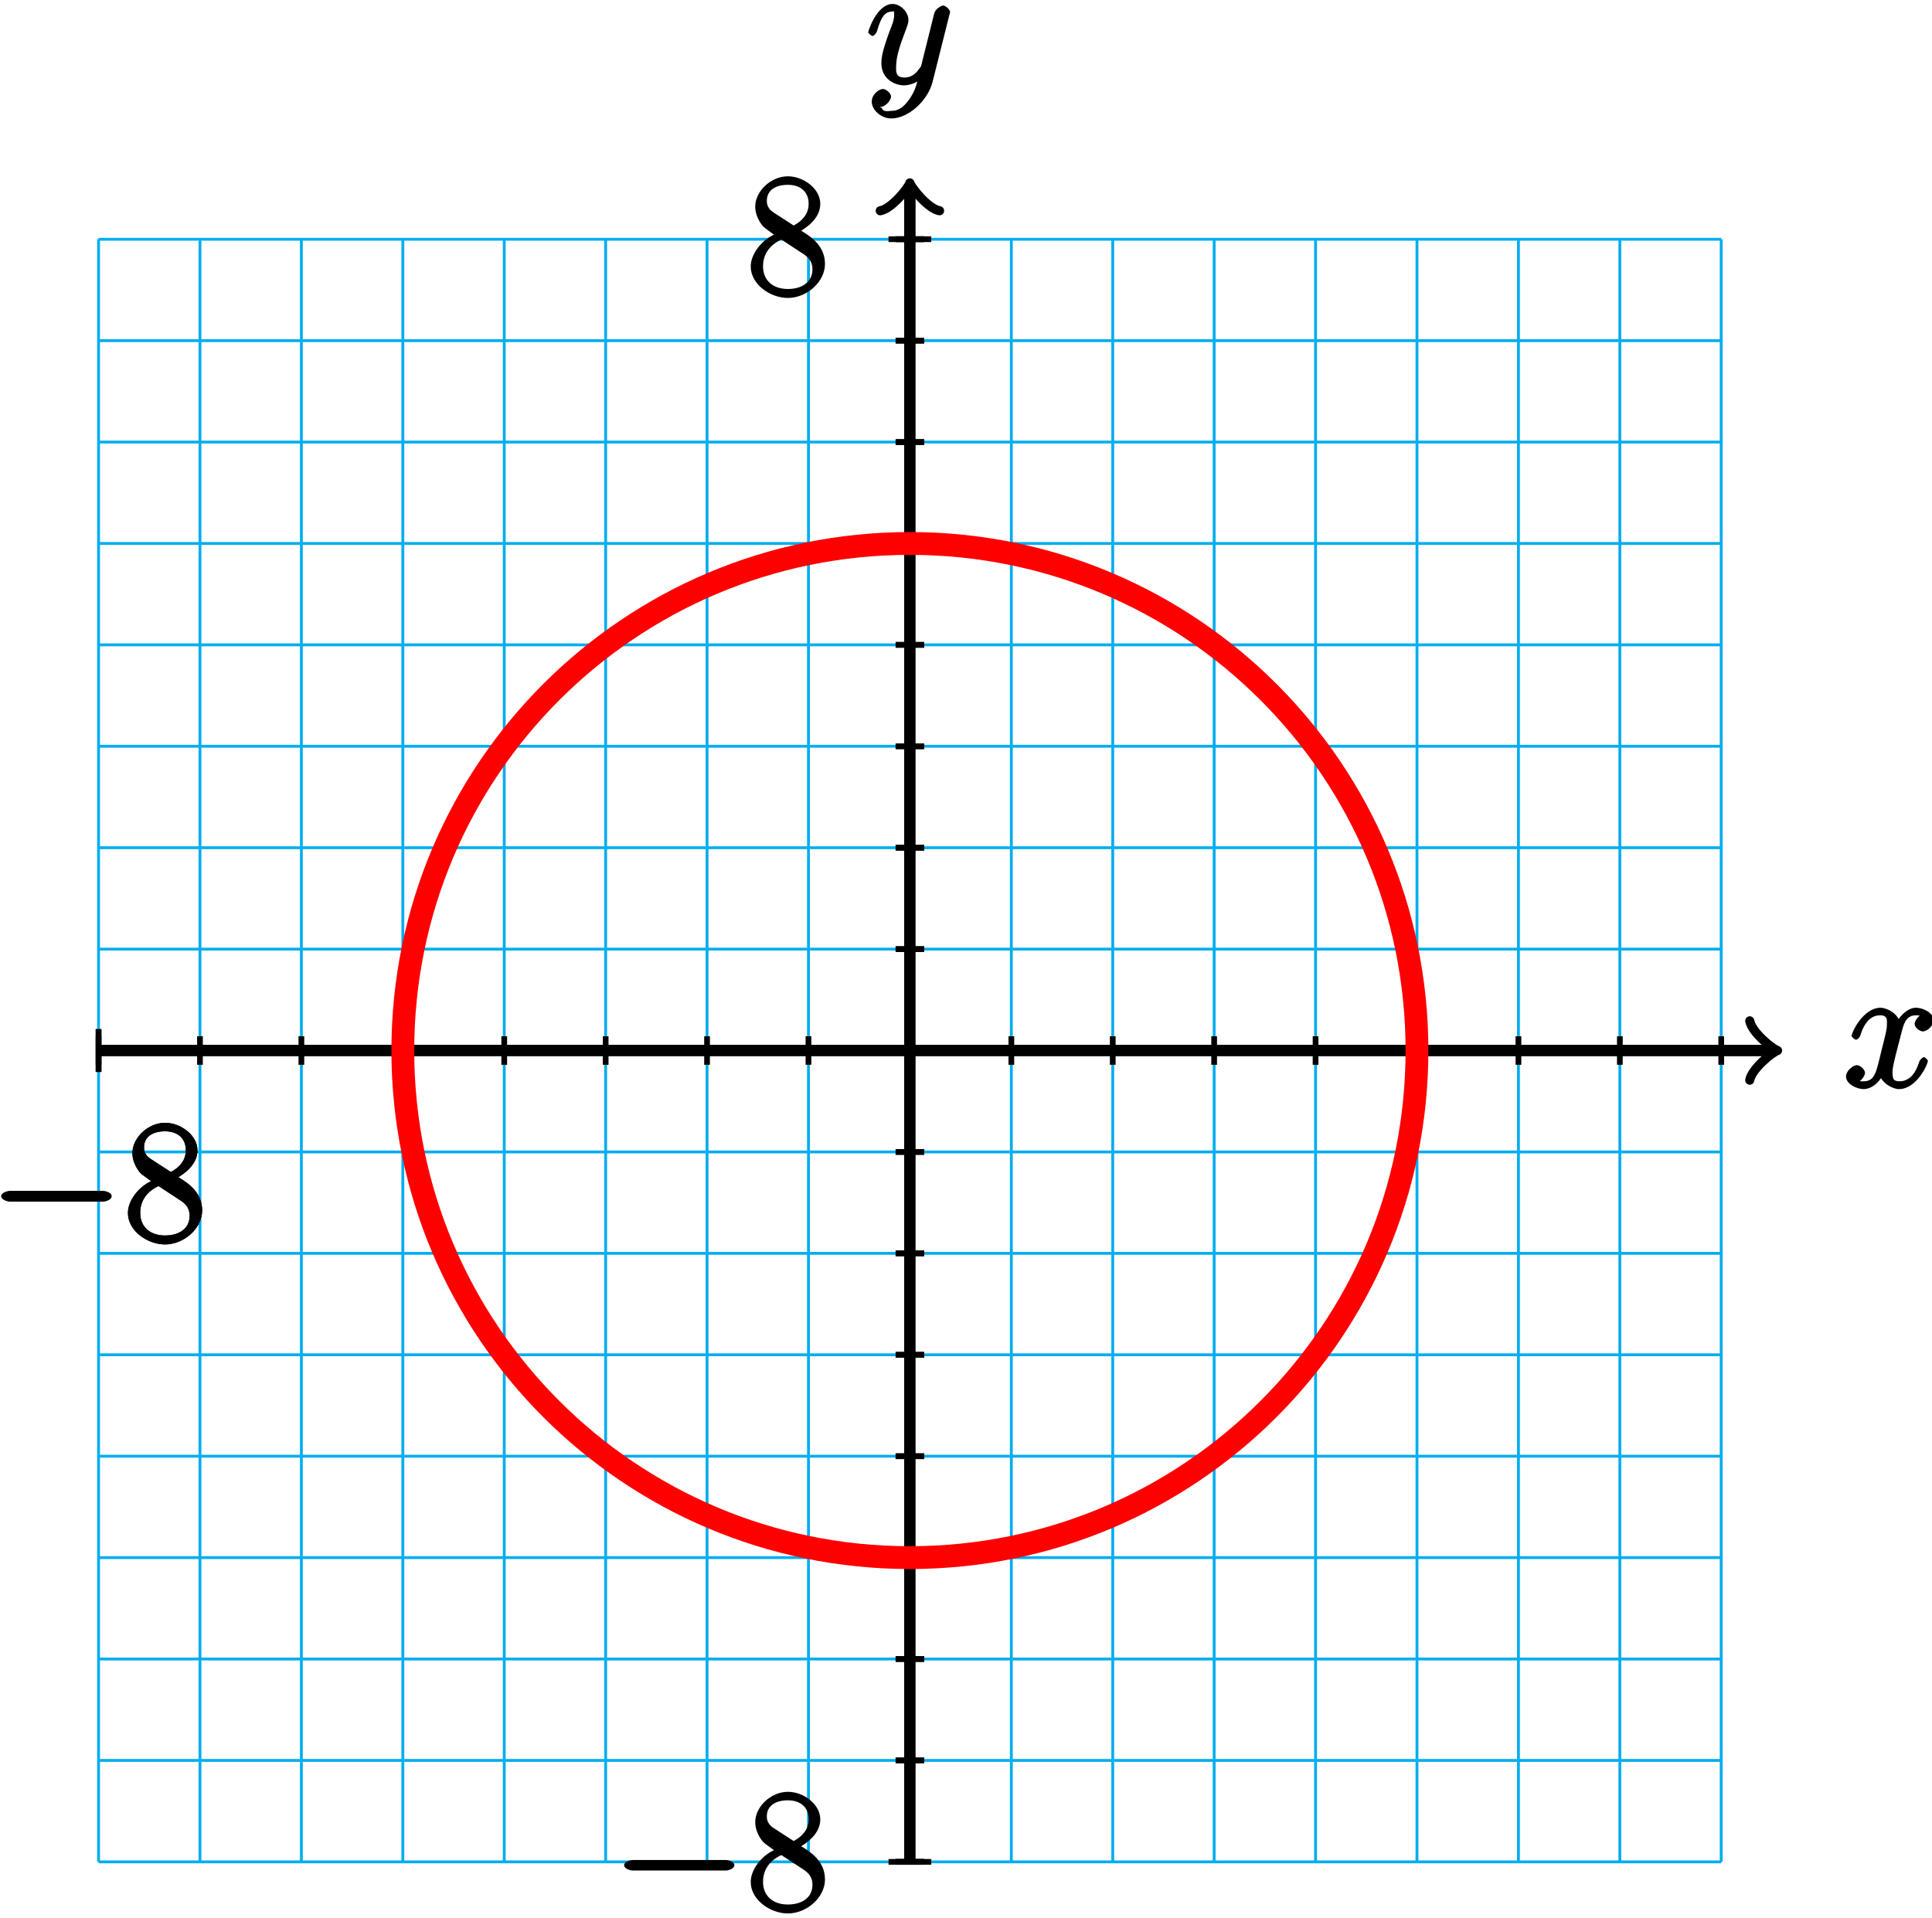
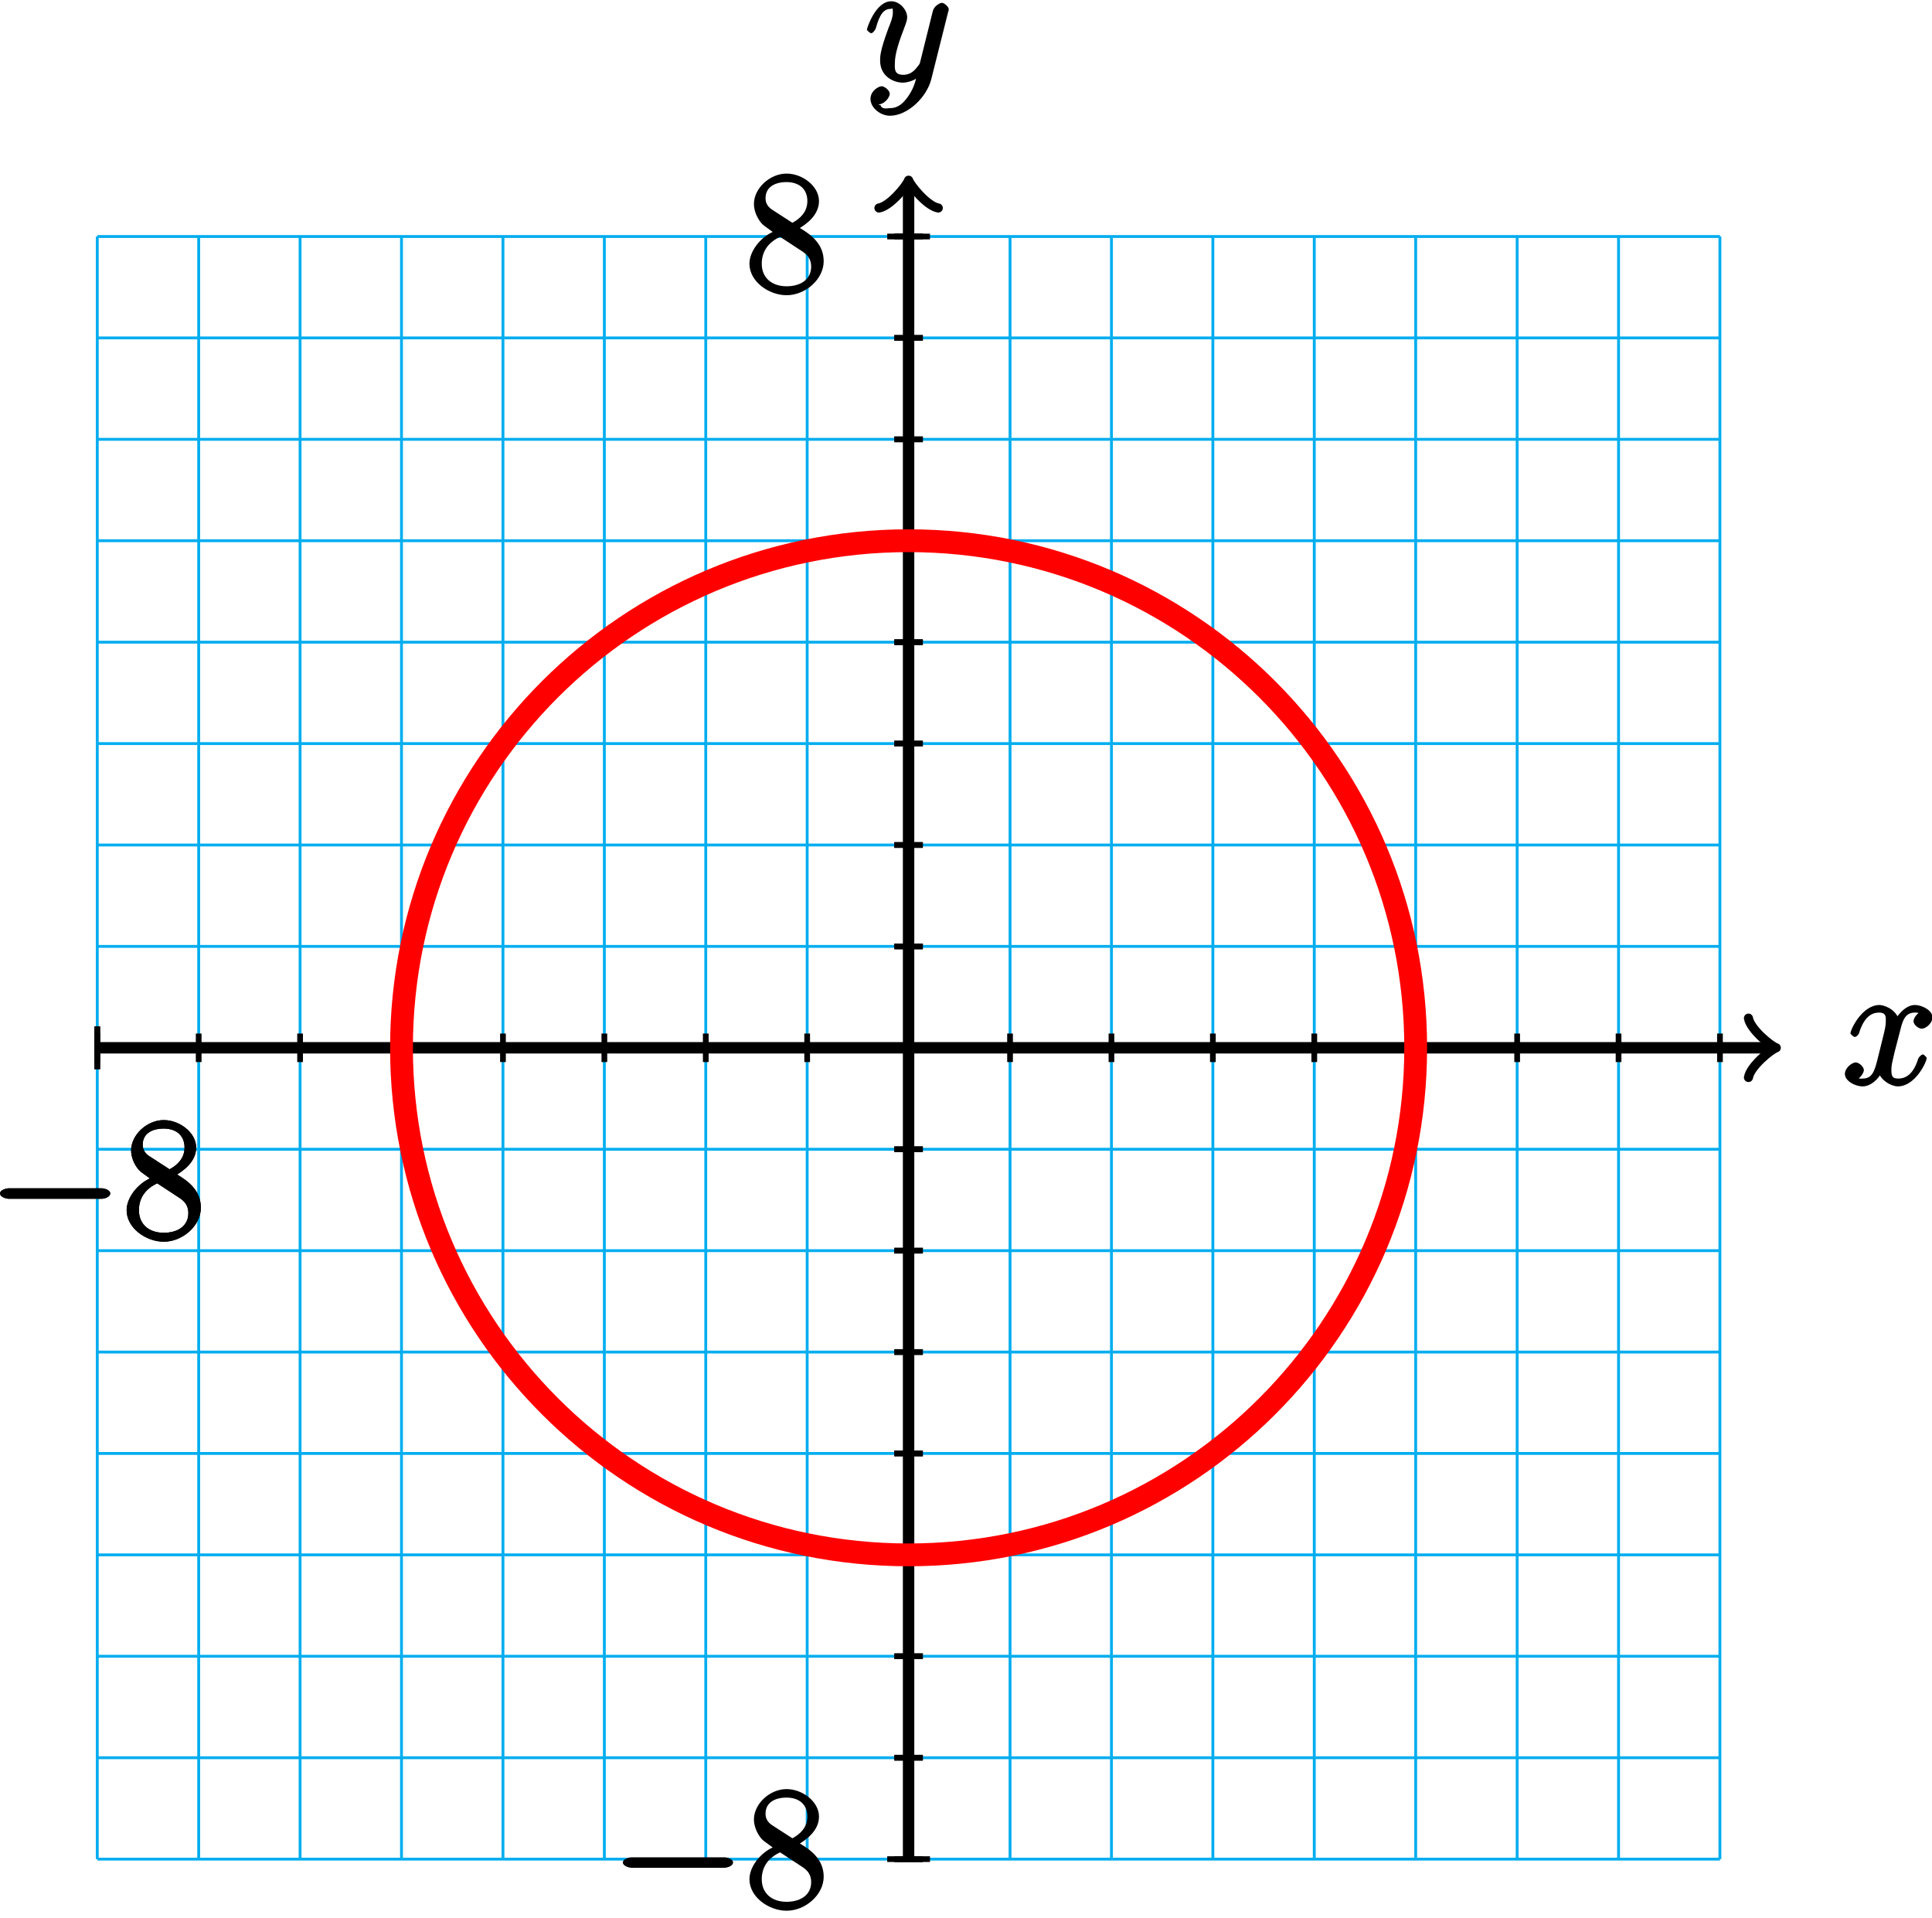
<svg xmlns="http://www.w3.org/2000/svg" xmlns:xlink="http://www.w3.org/1999/xlink" width="135pt" height="134pt" viewBox="0 0 135 134" version="1.1">
  <defs>
    <g>
      <symbol overflow="visible" id="glyph0-0">
        <path style="stroke:none;" d="" />
      </symbol>
      <symbol overflow="visible" id="glyph0-1">
        <path style="stroke:none;" d="M 5.672 -5.172 C 5.281 -5.109 4.969 -4.656 4.969 -4.438 C 4.969 -4.141 5.359 -3.906 5.531 -3.906 C 5.891 -3.906 6.297 -4.359 6.297 -4.688 C 6.297 -5.188 5.562 -5.562 5.062 -5.562 C 4.344 -5.562 3.766 -4.703 3.656 -4.469 L 3.984 -4.469 C 3.703 -5.359 2.812 -5.562 2.594 -5.562 C 1.375 -5.562 0.562 -3.844 0.562 -3.578 C 0.562 -3.531 0.781 -3.328 0.859 -3.328 C 0.953 -3.328 1.094 -3.438 1.156 -3.578 C 1.562 -4.922 2.219 -5.031 2.562 -5.031 C 3.094 -5.031 3.031 -4.672 3.031 -4.391 C 3.031 -4.125 2.969 -3.844 2.828 -3.281 L 2.422 -1.641 C 2.234 -0.922 2.062 -0.422 1.422 -0.422 C 1.359 -0.422 1.172 -0.375 0.922 -0.531 L 0.812 -0.281 C 1.25 -0.359 1.5 -0.859 1.5 -1 C 1.5 -1.25 1.156 -1.547 0.938 -1.547 C 0.641 -1.547 0.172 -1.141 0.172 -0.75 C 0.172 -0.25 0.891 0.125 1.406 0.125 C 1.984 0.125 2.5 -0.375 2.75 -0.859 L 2.469 -0.969 C 2.672 -0.266 3.438 0.125 3.875 0.125 C 5.094 0.125 5.891 -1.594 5.891 -1.859 C 5.891 -1.906 5.688 -2.109 5.625 -2.109 C 5.516 -2.109 5.328 -1.906 5.297 -1.812 C 4.969 -0.75 4.453 -0.422 3.906 -0.422 C 3.484 -0.422 3.422 -0.578 3.422 -1.062 C 3.422 -1.328 3.469 -1.516 3.656 -2.312 L 4.078 -3.938 C 4.25 -4.656 4.5 -5.031 5.062 -5.031 C 5.078 -5.031 5.297 -5.062 5.547 -4.906 Z M 5.672 -5.172 " />
      </symbol>
      <symbol overflow="visible" id="glyph0-2">
        <path style="stroke:none;" d="M 3.031 1.094 C 2.703 1.547 2.359 1.906 1.766 1.906 C 1.625 1.906 1.203 2.031 1.109 1.703 C 0.906 1.641 0.969 1.641 0.984 1.641 C 1.344 1.641 1.75 1.188 1.75 0.906 C 1.75 0.641 1.359 0.375 1.188 0.375 C 0.984 0.375 0.406 0.688 0.406 1.266 C 0.406 1.875 1.094 2.438 1.766 2.438 C 2.969 2.438 4.328 1.188 4.656 -0.125 L 5.828 -4.797 C 5.844 -4.859 5.875 -4.922 5.875 -5 C 5.875 -5.172 5.562 -5.453 5.391 -5.453 C 5.281 -5.453 4.859 -5.25 4.766 -4.891 L 3.891 -1.375 C 3.828 -1.156 3.875 -1.25 3.781 -1.109 C 3.531 -0.781 3.266 -0.422 2.688 -0.422 C 2.016 -0.422 2.109 -0.922 2.109 -1.25 C 2.109 -1.922 2.438 -2.844 2.766 -3.703 C 2.891 -4.047 2.969 -4.219 2.969 -4.453 C 2.969 -4.953 2.453 -5.562 1.859 -5.562 C 0.766 -5.562 0.156 -3.688 0.156 -3.578 C 0.156 -3.531 0.375 -3.328 0.453 -3.328 C 0.562 -3.328 0.734 -3.531 0.781 -3.688 C 1.062 -4.703 1.359 -5.031 1.828 -5.031 C 1.938 -5.031 1.969 -5.172 1.969 -4.781 C 1.969 -4.469 1.844 -4.125 1.656 -3.672 C 1.078 -2.109 1.078 -1.703 1.078 -1.422 C 1.078 -0.281 2.062 0.125 2.656 0.125 C 3 0.125 3.531 -0.031 3.844 -0.344 L 3.688 -0.516 C 3.516 0.141 3.438 0.5 3.031 1.094 Z M 3.031 1.094 " />
      </symbol>
      <symbol overflow="visible" id="glyph1-0">
        <path style="stroke:none;" d="" />
      </symbol>
      <symbol overflow="visible" id="glyph1-1">
        <path style="stroke:none;" d="M 7.875 -2.75 C 8.078 -2.75 8.484 -2.875 8.484 -3.125 C 8.484 -3.359 8.078 -3.484 7.875 -3.484 L 1.406 -3.484 C 1.203 -3.484 0.781 -3.359 0.781 -3.125 C 0.781 -2.875 1.203 -2.75 1.406 -2.75 Z M 7.875 -2.75 " />
      </symbol>
      <symbol overflow="visible" id="glyph2-0">
        <path style="stroke:none;" d="" />
      </symbol>
      <symbol overflow="visible" id="glyph2-1">
        <path style="stroke:none;" d="M 3.672 -4.344 C 4.266 -4.672 5.188 -5.328 5.188 -6.328 C 5.188 -7.375 4.031 -8.25 2.922 -8.25 C 1.75 -8.25 0.641 -7.219 0.641 -6.125 C 0.641 -5.719 0.812 -5.219 1.141 -4.812 C 1.281 -4.656 1.297 -4.641 1.953 -4.172 C 1.094 -3.781 0.328 -2.828 0.328 -1.953 C 0.328 -0.688 1.703 0.25 2.922 0.25 C 4.25 0.25 5.516 -0.875 5.516 -2.125 C 5.516 -3.344 4.609 -4 3.844 -4.453 Z M 2.047 -5.641 C 1.891 -5.75 1.453 -5.953 1.453 -6.531 C 1.453 -7.312 2.109 -7.656 2.922 -7.656 C 3.781 -7.656 4.375 -7.188 4.375 -6.328 C 4.375 -5.594 3.891 -5.109 3.328 -4.812 Z M 2.375 -3.891 L 3.828 -2.938 C 4.141 -2.734 4.641 -2.469 4.641 -1.75 C 4.641 -0.844 3.891 -0.375 2.922 -0.375 C 1.906 -0.375 1.188 -0.953 1.188 -1.953 C 1.188 -2.875 1.719 -3.484 2.469 -3.828 Z M 2.375 -3.891 " />
      </symbol>
    </g>
  </defs>
  <g id="surface1">
-     <path style="fill:none;stroke-width:0.199;stroke-linecap:butt;stroke-linejoin:miter;stroke:rgb(0%,67.839%,93.729%);stroke-opacity:1;stroke-miterlimit:10;" d="M -56.693 -56.695 L 56.693 -56.695 M -56.693 -49.606 L 56.693 -49.606 M -56.693 -42.52 L 56.693 -42.52 M -56.693 -35.434 L 56.693 -35.434 M -56.693 -28.348 L 56.693 -28.348 M -56.693 -21.262 L 56.693 -21.262 M -56.693 -14.172 L 56.693 -14.172 M -56.693 -7.086 L 56.693 -7.086 M -56.693 -0 L 56.693 -0 M -56.693 7.086 L 56.693 7.086 M -56.693 14.172 L 56.693 14.172 M -56.693 21.262 L 56.693 21.262 M -56.693 28.348 L 56.693 28.348 M -56.693 35.433 L 56.693 35.433 M -56.693 42.519 L 56.693 42.519 M -56.693 49.605 L 56.693 49.605 M -56.693 56.691 L 56.693 56.691 M -56.693 -56.695 L -56.693 56.695 M -49.607 -56.695 L -49.607 56.695 M -42.521 -56.695 L -42.521 56.695 M -35.432 -56.695 L -35.432 56.695 M -28.346 -56.695 L -28.346 56.695 M -21.26 -56.695 L -21.26 56.695 M -14.174 -56.695 L -14.174 56.695 M -7.088 -56.695 L -7.088 56.695 M -0.002 -56.695 L -0.002 56.695 M 7.088 -56.695 L 7.088 56.695 M 14.174 -56.695 L 14.174 56.695 M 21.26 -56.695 L 21.26 56.695 M 28.346 -56.695 L 28.346 56.695 M 35.432 -56.695 L 35.432 56.695 M 42.522 -56.695 L 42.522 56.695 M 49.608 -56.695 L 49.608 56.695 M 56.69 -56.695 L 56.69 56.695 " transform="matrix(1,0,0,-1,63.58,73.41)" />
-     <path style="fill:none;stroke-width:0.797;stroke-linecap:butt;stroke-linejoin:miter;stroke:rgb(0%,0%,0%);stroke-opacity:1;stroke-miterlimit:10;" d="M -56.693 -0 L 60.236 -0 " transform="matrix(1,0,0,-1,63.58,73.41)" />
-     <path style="fill:none;stroke-width:0.638;stroke-linecap:round;stroke-linejoin:round;stroke:rgb(0%,0%,0%);stroke-opacity:1;stroke-miterlimit:10;" d="M -1.553 2.074 C -1.424 1.297 -0.002 0.129 0.389 -0 C -0.002 -0.129 -1.424 -1.297 -1.553 -2.07 " transform="matrix(1,0,0,-1,123.8183,73.41)" />
+     <path style="fill:none;stroke-width:0.199;stroke-linecap:butt;stroke-linejoin:miter;stroke:rgb(0%,67.839%,93.729%);stroke-opacity:1;stroke-miterlimit:10;" d="M -56.693 -56.694 L 56.694 -56.694 M -56.693 -49.608 L 56.694 -49.608 M -56.693 -42.518 L 56.694 -42.518 M -56.693 -35.432 L 56.694 -35.432 M -56.693 -28.346 L 56.694 -28.346 M -56.693 -21.26 L 56.694 -21.26 M -56.693 -14.175 L 56.694 -14.175 M -56.693 -7.089 L 56.694 -7.089 M -56.693 0.001 L 56.694 0.001 M -56.693 7.087 L 56.694 7.087 M -56.693 14.173 L 56.694 14.173 M -56.693 21.259 L 56.694 21.259 M -56.693 28.345 L 56.694 28.345 M -56.693 35.435 L 56.694 35.435 M -56.693 42.521 L 56.694 42.521 M -56.693 49.607 L 56.694 49.607 M -56.693 56.693 L 56.694 56.693 M -56.693 -56.694 L -56.693 56.693 M -49.607 -56.694 L -49.607 56.693 M -42.521 -56.694 L -42.521 56.693 M -35.435 -56.694 L -35.435 56.693 M -28.345 -56.694 L -28.345 56.693 M -21.26 -56.694 L -21.26 56.693 M -14.174 -56.694 L -14.174 56.693 M -7.088 -56.694 L -7.088 56.693 M -0.002 -56.694 L -0.002 56.693 M 7.088 -56.694 L 7.088 56.693 M 14.174 -56.694 L 14.174 56.693 M 21.26 -56.694 L 21.26 56.693 M 28.346 -56.694 L 28.346 56.693 M 35.432 -56.694 L 35.432 56.693 M 42.522 -56.694 L 42.522 56.693 M 49.608 -56.694 L 49.608 56.693 M 56.69 -56.694 L 56.69 56.693 " transform="matrix(1,0,0,-1,63.49,73.22)" />
+     <path style="fill:none;stroke-width:0.797;stroke-linecap:butt;stroke-linejoin:miter;stroke:rgb(0%,0%,0%);stroke-opacity:1;stroke-miterlimit:10;" d="M -56.693 0.001 L 60.237 0.001 " transform="matrix(1,0,0,-1,63.49,73.22)" />
+     <path style="fill:none;stroke-width:0.638;stroke-linecap:round;stroke-linejoin:round;stroke:rgb(0%,0%,0%);stroke-opacity:1;stroke-miterlimit:10;" d="M -1.553 2.072 C -1.424 1.294 -0.002 0.13 0.389 0.001 C -0.002 -0.128 -1.424 -1.296 -1.553 -2.073 " transform="matrix(1,0,0,-1,123.7283,73.22)" />
    <g style="fill:rgb(0%,0%,0%);fill-opacity:1;">
-       <use xlink:href="#glyph0-1" x="128.82" y="75.98" />
+       <use xlink:href="#glyph0-1" x="128.74" y="75.79" />
    </g>
-     <path style="fill:none;stroke-width:0.797;stroke-linecap:butt;stroke-linejoin:miter;stroke:rgb(0%,0%,0%);stroke-opacity:1;stroke-miterlimit:10;" d="M -0.002 -56.695 L -0.002 60.238 " transform="matrix(1,0,0,-1,63.58,73.41)" />
-     <path style="fill:none;stroke-width:0.638;stroke-linecap:round;stroke-linejoin:round;stroke:rgb(0%,0%,0%);stroke-opacity:1;stroke-miterlimit:10;" d="M -1.555 2.072 C -1.426 1.295 -0 0.131 0.39 0.002 C -0 -0.131 -1.426 -1.295 -1.555 -2.072 " transform="matrix(0,-1,-1,0,63.58,13.1717)" />
+     <path style="fill:none;stroke-width:0.797;stroke-linecap:butt;stroke-linejoin:miter;stroke:rgb(0%,0%,0%);stroke-opacity:1;stroke-miterlimit:10;" d="M -0.002 -56.694 L -0.002 60.24 " transform="matrix(1,0,0,-1,63.49,73.22)" />
+     <path style="fill:none;stroke-width:0.638;stroke-linecap:round;stroke-linejoin:round;stroke:rgb(0%,0%,0%);stroke-opacity:1;stroke-miterlimit:10;" d="M -1.553 2.072 C -1.425 1.295 0.001 0.131 0.388 0.002 C 0.001 -0.131 -1.425 -1.295 -1.553 -2.072 " transform="matrix(0,-1,-1,0,63.49,12.9817)" />
    <g style="fill:rgb(0%,0%,0%);fill-opacity:1;">
-       <use xlink:href="#glyph0-2" x="60.51" y="5.84" />
+       <use xlink:href="#glyph0-2" x="60.42" y="5.65" />
    </g>
-     <path style="fill:none;stroke-width:0.399;stroke-linecap:butt;stroke-linejoin:miter;stroke:rgb(0%,0%,0%);stroke-opacity:1;stroke-miterlimit:10;" d="M -56.693 1.496 L -56.693 -1.496 " transform="matrix(1,0,0,-1,63.58,73.41)" />
+     <path style="fill:none;stroke-width:0.399;stroke-linecap:butt;stroke-linejoin:miter;stroke:rgb(0%,0%,0%);stroke-opacity:1;stroke-miterlimit:10;" d="M -56.693 1.493 L -56.693 -1.495 " transform="matrix(1,0,0,-1,63.49,73.22)" />
    <g style="fill:rgb(0%,0%,0%);fill-opacity:1;">
-       <use xlink:href="#glyph1-1" x="-0.69" y="86.71" />
+       <use xlink:href="#glyph1-1" x="-0.78" y="86.52" />
    </g>
    <g style="fill:rgb(0%,0%,0%);fill-opacity:1;">
-       <use xlink:href="#glyph2-1" x="8.61" y="86.71" />
+       <use xlink:href="#glyph2-1" x="8.52" y="86.52" />
    </g>
-     <path style="fill:none;stroke-width:0.399;stroke-linecap:butt;stroke-linejoin:miter;stroke:rgb(0%,0%,0%);stroke-opacity:1;stroke-miterlimit:10;" d="M -56.693 1.496 L -56.693 -1.496 " transform="matrix(1,0,0,-1,63.58,73.41)" />
+     <path style="fill:none;stroke-width:0.399;stroke-linecap:butt;stroke-linejoin:miter;stroke:rgb(0%,0%,0%);stroke-opacity:1;stroke-miterlimit:10;" d="M -56.693 1.493 L -56.693 -1.495 " transform="matrix(1,0,0,-1,63.49,73.22)" />
    <g style="fill:rgb(0%,0%,0%);fill-opacity:1;">
-       <use xlink:href="#glyph1-1" x="-0.69" y="86.71" />
+       <use xlink:href="#glyph1-1" x="-0.78" y="86.52" />
    </g>
    <g style="fill:rgb(0%,0%,0%);fill-opacity:1;">
-       <use xlink:href="#glyph2-1" x="8.61" y="86.71" />
+       <use xlink:href="#glyph2-1" x="8.52" y="86.52" />
    </g>
-     <path style="fill:none;stroke-width:0.399;stroke-linecap:butt;stroke-linejoin:miter;stroke:rgb(0%,0%,0%);stroke-opacity:1;stroke-miterlimit:10;" d="M 1.494 -56.695 L -1.494 -56.695 " transform="matrix(1,0,0,-1,63.58,73.41)" />
+     <path style="fill:none;stroke-width:0.399;stroke-linecap:butt;stroke-linejoin:miter;stroke:rgb(0%,0%,0%);stroke-opacity:1;stroke-miterlimit:10;" d="M 1.494 -56.694 L -1.494 -56.694 " transform="matrix(1,0,0,-1,63.49,73.22)" />
    <g style="fill:rgb(0%,0%,0%);fill-opacity:1;">
-       <use xlink:href="#glyph1-1" x="42.83" y="133.46" />
+       <use xlink:href="#glyph1-1" x="42.74" y="133.27" />
    </g>
    <g style="fill:rgb(0%,0%,0%);fill-opacity:1;">
-       <use xlink:href="#glyph2-1" x="52.13" y="133.46" />
+       <use xlink:href="#glyph2-1" x="52.04" y="133.27" />
    </g>
-     <path style="fill:none;stroke-width:0.399;stroke-linecap:butt;stroke-linejoin:miter;stroke:rgb(0%,0%,0%);stroke-opacity:1;stroke-miterlimit:10;" d="M 1.494 56.695 L -1.494 56.695 " transform="matrix(1,0,0,-1,63.58,73.41)" />
+     <path style="fill:none;stroke-width:0.399;stroke-linecap:butt;stroke-linejoin:miter;stroke:rgb(0%,0%,0%);stroke-opacity:1;stroke-miterlimit:10;" d="M 1.494 56.693 L -1.494 56.693 " transform="matrix(1,0,0,-1,63.49,73.22)" />
    <g style="fill:rgb(0%,0%,0%);fill-opacity:1;">
-       <use xlink:href="#glyph2-1" x="52.13" y="20.57" />
+       <use xlink:href="#glyph2-1" x="52.04" y="20.38" />
    </g>
-     <path style="fill:none;stroke-width:0.399;stroke-linecap:butt;stroke-linejoin:miter;stroke:rgb(0%,0%,0%);stroke-opacity:1;stroke-miterlimit:10;" d="M -56.693 0.996 L -56.693 -0.996 " transform="matrix(1,0,0,-1,63.58,73.41)" />
-     <path style="fill:none;stroke-width:0.399;stroke-linecap:butt;stroke-linejoin:miter;stroke:rgb(0%,0%,0%);stroke-opacity:1;stroke-miterlimit:10;" d="M -49.607 0.996 L -49.607 -0.996 " transform="matrix(1,0,0,-1,63.58,73.41)" />
-     <path style="fill:none;stroke-width:0.399;stroke-linecap:butt;stroke-linejoin:miter;stroke:rgb(0%,0%,0%);stroke-opacity:1;stroke-miterlimit:10;" d="M -42.521 0.996 L -42.521 -0.996 " transform="matrix(1,0,0,-1,63.58,73.41)" />
-     <path style="fill:none;stroke-width:0.399;stroke-linecap:butt;stroke-linejoin:miter;stroke:rgb(0%,0%,0%);stroke-opacity:1;stroke-miterlimit:10;" d="M -35.432 0.996 L -35.432 -0.996 " transform="matrix(1,0,0,-1,63.58,73.41)" />
-     <path style="fill:none;stroke-width:0.399;stroke-linecap:butt;stroke-linejoin:miter;stroke:rgb(0%,0%,0%);stroke-opacity:1;stroke-miterlimit:10;" d="M -28.346 0.996 L -28.346 -0.996 " transform="matrix(1,0,0,-1,63.58,73.41)" />
-     <path style="fill:none;stroke-width:0.399;stroke-linecap:butt;stroke-linejoin:miter;stroke:rgb(0%,0%,0%);stroke-opacity:1;stroke-miterlimit:10;" d="M -21.26 0.996 L -21.26 -0.996 " transform="matrix(1,0,0,-1,63.58,73.41)" />
-     <path style="fill:none;stroke-width:0.399;stroke-linecap:butt;stroke-linejoin:miter;stroke:rgb(0%,0%,0%);stroke-opacity:1;stroke-miterlimit:10;" d="M -14.174 0.996 L -14.174 -0.996 " transform="matrix(1,0,0,-1,63.58,73.41)" />
-     <path style="fill:none;stroke-width:0.399;stroke-linecap:butt;stroke-linejoin:miter;stroke:rgb(0%,0%,0%);stroke-opacity:1;stroke-miterlimit:10;" d="M -7.088 0.996 L -7.088 -0.996 " transform="matrix(1,0,0,-1,63.58,73.41)" />
-     <path style="fill:none;stroke-width:0.399;stroke-linecap:butt;stroke-linejoin:miter;stroke:rgb(0%,0%,0%);stroke-opacity:1;stroke-miterlimit:10;" d="M -0.002 0.996 L -0.002 -0.996 " transform="matrix(1,0,0,-1,63.58,73.41)" />
-     <path style="fill:none;stroke-width:0.399;stroke-linecap:butt;stroke-linejoin:miter;stroke:rgb(0%,0%,0%);stroke-opacity:1;stroke-miterlimit:10;" d="M 7.088 0.996 L 7.088 -0.996 " transform="matrix(1,0,0,-1,63.58,73.41)" />
-     <path style="fill:none;stroke-width:0.399;stroke-linecap:butt;stroke-linejoin:miter;stroke:rgb(0%,0%,0%);stroke-opacity:1;stroke-miterlimit:10;" d="M 14.174 0.996 L 14.174 -0.996 " transform="matrix(1,0,0,-1,63.58,73.41)" />
-     <path style="fill:none;stroke-width:0.399;stroke-linecap:butt;stroke-linejoin:miter;stroke:rgb(0%,0%,0%);stroke-opacity:1;stroke-miterlimit:10;" d="M 21.26 0.996 L 21.26 -0.996 " transform="matrix(1,0,0,-1,63.58,73.41)" />
-     <path style="fill:none;stroke-width:0.399;stroke-linecap:butt;stroke-linejoin:miter;stroke:rgb(0%,0%,0%);stroke-opacity:1;stroke-miterlimit:10;" d="M 28.346 0.996 L 28.346 -0.996 " transform="matrix(1,0,0,-1,63.58,73.41)" />
-     <path style="fill:none;stroke-width:0.399;stroke-linecap:butt;stroke-linejoin:miter;stroke:rgb(0%,0%,0%);stroke-opacity:1;stroke-miterlimit:10;" d="M 35.432 0.996 L 35.432 -0.996 " transform="matrix(1,0,0,-1,63.58,73.41)" />
-     <path style="fill:none;stroke-width:0.399;stroke-linecap:butt;stroke-linejoin:miter;stroke:rgb(0%,0%,0%);stroke-opacity:1;stroke-miterlimit:10;" d="M 42.522 0.996 L 42.522 -0.996 " transform="matrix(1,0,0,-1,63.58,73.41)" />
-     <path style="fill:none;stroke-width:0.399;stroke-linecap:butt;stroke-linejoin:miter;stroke:rgb(0%,0%,0%);stroke-opacity:1;stroke-miterlimit:10;" d="M 49.608 0.996 L 49.608 -0.996 " transform="matrix(1,0,0,-1,63.58,73.41)" />
-     <path style="fill:none;stroke-width:0.399;stroke-linecap:butt;stroke-linejoin:miter;stroke:rgb(0%,0%,0%);stroke-opacity:1;stroke-miterlimit:10;" d="M 56.693 0.996 L 56.693 -0.996 " transform="matrix(1,0,0,-1,63.58,73.41)" />
-     <path style="fill:none;stroke-width:0.399;stroke-linecap:butt;stroke-linejoin:miter;stroke:rgb(0%,0%,0%);stroke-opacity:1;stroke-miterlimit:10;" d="M 0.998 -56.695 L -0.998 -56.695 " transform="matrix(1,0,0,-1,63.58,73.41)" />
-     <path style="fill:none;stroke-width:0.399;stroke-linecap:butt;stroke-linejoin:miter;stroke:rgb(0%,0%,0%);stroke-opacity:1;stroke-miterlimit:10;" d="M 0.998 -49.606 L -0.998 -49.606 " transform="matrix(1,0,0,-1,63.58,73.41)" />
-     <path style="fill:none;stroke-width:0.399;stroke-linecap:butt;stroke-linejoin:miter;stroke:rgb(0%,0%,0%);stroke-opacity:1;stroke-miterlimit:10;" d="M 0.998 -42.52 L -0.998 -42.52 " transform="matrix(1,0,0,-1,63.58,73.41)" />
-     <path style="fill:none;stroke-width:0.399;stroke-linecap:butt;stroke-linejoin:miter;stroke:rgb(0%,0%,0%);stroke-opacity:1;stroke-miterlimit:10;" d="M 0.998 -35.434 L -0.998 -35.434 " transform="matrix(1,0,0,-1,63.58,73.41)" />
-     <path style="fill:none;stroke-width:0.399;stroke-linecap:butt;stroke-linejoin:miter;stroke:rgb(0%,0%,0%);stroke-opacity:1;stroke-miterlimit:10;" d="M 0.998 -28.348 L -0.998 -28.348 " transform="matrix(1,0,0,-1,63.58,73.41)" />
-     <path style="fill:none;stroke-width:0.399;stroke-linecap:butt;stroke-linejoin:miter;stroke:rgb(0%,0%,0%);stroke-opacity:1;stroke-miterlimit:10;" d="M 0.998 -21.262 L -0.998 -21.262 " transform="matrix(1,0,0,-1,63.58,73.41)" />
-     <path style="fill:none;stroke-width:0.399;stroke-linecap:butt;stroke-linejoin:miter;stroke:rgb(0%,0%,0%);stroke-opacity:1;stroke-miterlimit:10;" d="M 0.998 -14.172 L -0.998 -14.172 " transform="matrix(1,0,0,-1,63.58,73.41)" />
-     <path style="fill:none;stroke-width:0.399;stroke-linecap:butt;stroke-linejoin:miter;stroke:rgb(0%,0%,0%);stroke-opacity:1;stroke-miterlimit:10;" d="M 0.998 -7.086 L -0.998 -7.086 " transform="matrix(1,0,0,-1,63.58,73.41)" />
-     <path style="fill:none;stroke-width:0.399;stroke-linecap:butt;stroke-linejoin:miter;stroke:rgb(0%,0%,0%);stroke-opacity:1;stroke-miterlimit:10;" d="M 0.998 -0 L -0.998 -0 " transform="matrix(1,0,0,-1,63.58,73.41)" />
-     <path style="fill:none;stroke-width:0.399;stroke-linecap:butt;stroke-linejoin:miter;stroke:rgb(0%,0%,0%);stroke-opacity:1;stroke-miterlimit:10;" d="M 0.998 7.086 L -0.998 7.086 " transform="matrix(1,0,0,-1,63.58,73.41)" />
-     <path style="fill:none;stroke-width:0.399;stroke-linecap:butt;stroke-linejoin:miter;stroke:rgb(0%,0%,0%);stroke-opacity:1;stroke-miterlimit:10;" d="M 0.998 14.172 L -0.998 14.172 " transform="matrix(1,0,0,-1,63.58,73.41)" />
-     <path style="fill:none;stroke-width:0.399;stroke-linecap:butt;stroke-linejoin:miter;stroke:rgb(0%,0%,0%);stroke-opacity:1;stroke-miterlimit:10;" d="M 0.998 21.262 L -0.998 21.262 " transform="matrix(1,0,0,-1,63.58,73.41)" />
-     <path style="fill:none;stroke-width:0.399;stroke-linecap:butt;stroke-linejoin:miter;stroke:rgb(0%,0%,0%);stroke-opacity:1;stroke-miterlimit:10;" d="M 0.998 28.348 L -0.998 28.348 " transform="matrix(1,0,0,-1,63.58,73.41)" />
-     <path style="fill:none;stroke-width:0.399;stroke-linecap:butt;stroke-linejoin:miter;stroke:rgb(0%,0%,0%);stroke-opacity:1;stroke-miterlimit:10;" d="M 0.998 35.433 L -0.998 35.433 " transform="matrix(1,0,0,-1,63.58,73.41)" />
-     <path style="fill:none;stroke-width:0.399;stroke-linecap:butt;stroke-linejoin:miter;stroke:rgb(0%,0%,0%);stroke-opacity:1;stroke-miterlimit:10;" d="M 0.998 42.519 L -0.998 42.519 " transform="matrix(1,0,0,-1,63.58,73.41)" />
-     <path style="fill:none;stroke-width:0.399;stroke-linecap:butt;stroke-linejoin:miter;stroke:rgb(0%,0%,0%);stroke-opacity:1;stroke-miterlimit:10;" d="M 0.998 49.605 L -0.998 49.605 " transform="matrix(1,0,0,-1,63.58,73.41)" />
-     <path style="fill:none;stroke-width:0.399;stroke-linecap:butt;stroke-linejoin:miter;stroke:rgb(0%,0%,0%);stroke-opacity:1;stroke-miterlimit:10;" d="M 0.998 56.695 L -0.998 56.695 " transform="matrix(1,0,0,-1,63.58,73.41)" />
-     <path style="fill:none;stroke-width:0.399;stroke-linecap:butt;stroke-linejoin:miter;stroke:rgb(0%,0%,0%);stroke-opacity:1;stroke-miterlimit:10;" d="M 0.998 -56.695 L -0.998 -56.695 " transform="matrix(1,0,0,-1,63.58,73.41)" />
-     <path style="fill:none;stroke-width:0.399;stroke-linecap:butt;stroke-linejoin:miter;stroke:rgb(0%,0%,0%);stroke-opacity:1;stroke-miterlimit:10;" d="M 0.998 -49.606 L -0.998 -49.606 " transform="matrix(1,0,0,-1,63.58,73.41)" />
-     <path style="fill:none;stroke-width:0.399;stroke-linecap:butt;stroke-linejoin:miter;stroke:rgb(0%,0%,0%);stroke-opacity:1;stroke-miterlimit:10;" d="M 0.998 -42.52 L -0.998 -42.52 " transform="matrix(1,0,0,-1,63.58,73.41)" />
-     <path style="fill:none;stroke-width:0.399;stroke-linecap:butt;stroke-linejoin:miter;stroke:rgb(0%,0%,0%);stroke-opacity:1;stroke-miterlimit:10;" d="M 0.998 -35.434 L -0.998 -35.434 " transform="matrix(1,0,0,-1,63.58,73.41)" />
-     <path style="fill:none;stroke-width:0.399;stroke-linecap:butt;stroke-linejoin:miter;stroke:rgb(0%,0%,0%);stroke-opacity:1;stroke-miterlimit:10;" d="M 0.998 -28.348 L -0.998 -28.348 " transform="matrix(1,0,0,-1,63.58,73.41)" />
-     <path style="fill:none;stroke-width:0.399;stroke-linecap:butt;stroke-linejoin:miter;stroke:rgb(0%,0%,0%);stroke-opacity:1;stroke-miterlimit:10;" d="M 0.998 -21.262 L -0.998 -21.262 " transform="matrix(1,0,0,-1,63.58,73.41)" />
-     <path style="fill:none;stroke-width:0.399;stroke-linecap:butt;stroke-linejoin:miter;stroke:rgb(0%,0%,0%);stroke-opacity:1;stroke-miterlimit:10;" d="M 0.998 -14.172 L -0.998 -14.172 " transform="matrix(1,0,0,-1,63.58,73.41)" />
-     <path style="fill:none;stroke-width:0.399;stroke-linecap:butt;stroke-linejoin:miter;stroke:rgb(0%,0%,0%);stroke-opacity:1;stroke-miterlimit:10;" d="M 0.998 -7.086 L -0.998 -7.086 " transform="matrix(1,0,0,-1,63.58,73.41)" />
-     <path style="fill:none;stroke-width:0.399;stroke-linecap:butt;stroke-linejoin:miter;stroke:rgb(0%,0%,0%);stroke-opacity:1;stroke-miterlimit:10;" d="M 0.998 -0 L -0.998 -0 " transform="matrix(1,0,0,-1,63.58,73.41)" />
-     <path style="fill:none;stroke-width:0.399;stroke-linecap:butt;stroke-linejoin:miter;stroke:rgb(0%,0%,0%);stroke-opacity:1;stroke-miterlimit:10;" d="M 0.998 7.086 L -0.998 7.086 " transform="matrix(1,0,0,-1,63.58,73.41)" />
-     <path style="fill:none;stroke-width:0.399;stroke-linecap:butt;stroke-linejoin:miter;stroke:rgb(0%,0%,0%);stroke-opacity:1;stroke-miterlimit:10;" d="M 0.998 14.172 L -0.998 14.172 " transform="matrix(1,0,0,-1,63.58,73.41)" />
-     <path style="fill:none;stroke-width:0.399;stroke-linecap:butt;stroke-linejoin:miter;stroke:rgb(0%,0%,0%);stroke-opacity:1;stroke-miterlimit:10;" d="M 0.998 21.262 L -0.998 21.262 " transform="matrix(1,0,0,-1,63.58,73.41)" />
-     <path style="fill:none;stroke-width:0.399;stroke-linecap:butt;stroke-linejoin:miter;stroke:rgb(0%,0%,0%);stroke-opacity:1;stroke-miterlimit:10;" d="M 0.998 28.348 L -0.998 28.348 " transform="matrix(1,0,0,-1,63.58,73.41)" />
-     <path style="fill:none;stroke-width:0.399;stroke-linecap:butt;stroke-linejoin:miter;stroke:rgb(0%,0%,0%);stroke-opacity:1;stroke-miterlimit:10;" d="M 0.998 35.433 L -0.998 35.433 " transform="matrix(1,0,0,-1,63.58,73.41)" />
-     <path style="fill:none;stroke-width:0.399;stroke-linecap:butt;stroke-linejoin:miter;stroke:rgb(0%,0%,0%);stroke-opacity:1;stroke-miterlimit:10;" d="M 0.998 42.519 L -0.998 42.519 " transform="matrix(1,0,0,-1,63.58,73.41)" />
-     <path style="fill:none;stroke-width:0.399;stroke-linecap:butt;stroke-linejoin:miter;stroke:rgb(0%,0%,0%);stroke-opacity:1;stroke-miterlimit:10;" d="M 0.998 49.605 L -0.998 49.605 " transform="matrix(1,0,0,-1,63.58,73.41)" />
-     <path style="fill:none;stroke-width:0.399;stroke-linecap:butt;stroke-linejoin:miter;stroke:rgb(0%,0%,0%);stroke-opacity:1;stroke-miterlimit:10;" d="M 0.998 56.695 L -0.998 56.695 " transform="matrix(1,0,0,-1,63.58,73.41)" />
-     <path style="fill:none;stroke-width:1.594;stroke-linecap:butt;stroke-linejoin:miter;stroke:rgb(100%,0%,0%);stroke-opacity:1;stroke-miterlimit:10;" d="M 35.432 -0 C 35.432 19.57 19.568 35.433 -0.002 35.433 C -19.568 35.433 -35.432 19.57 -35.432 -0 C -35.432 -19.57 -19.568 -35.434 -0.002 -35.434 C 19.568 -35.434 35.432 -19.57 35.432 -0 Z M 35.432 -0 " transform="matrix(1,0,0,-1,63.58,73.41)" />
+     <path style="fill:none;stroke-width:0.399;stroke-linecap:butt;stroke-linejoin:miter;stroke:rgb(0%,0%,0%);stroke-opacity:1;stroke-miterlimit:10;" d="M -56.693 0.997 L -56.693 -0.995 " transform="matrix(1,0,0,-1,63.49,73.22)" />
+     <path style="fill:none;stroke-width:0.399;stroke-linecap:butt;stroke-linejoin:miter;stroke:rgb(0%,0%,0%);stroke-opacity:1;stroke-miterlimit:10;" d="M -49.607 0.997 L -49.607 -0.995 " transform="matrix(1,0,0,-1,63.49,73.22)" />
+     <path style="fill:none;stroke-width:0.399;stroke-linecap:butt;stroke-linejoin:miter;stroke:rgb(0%,0%,0%);stroke-opacity:1;stroke-miterlimit:10;" d="M -42.521 0.997 L -42.521 -0.995 " transform="matrix(1,0,0,-1,63.49,73.22)" />
+     <path style="fill:none;stroke-width:0.399;stroke-linecap:butt;stroke-linejoin:miter;stroke:rgb(0%,0%,0%);stroke-opacity:1;stroke-miterlimit:10;" d="M -35.435 0.997 L -35.435 -0.995 " transform="matrix(1,0,0,-1,63.49,73.22)" />
+     <path style="fill:none;stroke-width:0.399;stroke-linecap:butt;stroke-linejoin:miter;stroke:rgb(0%,0%,0%);stroke-opacity:1;stroke-miterlimit:10;" d="M -28.345 0.997 L -28.345 -0.995 " transform="matrix(1,0,0,-1,63.49,73.22)" />
+     <path style="fill:none;stroke-width:0.399;stroke-linecap:butt;stroke-linejoin:miter;stroke:rgb(0%,0%,0%);stroke-opacity:1;stroke-miterlimit:10;" d="M -21.26 0.997 L -21.26 -0.995 " transform="matrix(1,0,0,-1,63.49,73.22)" />
+     <path style="fill:none;stroke-width:0.399;stroke-linecap:butt;stroke-linejoin:miter;stroke:rgb(0%,0%,0%);stroke-opacity:1;stroke-miterlimit:10;" d="M -14.174 0.997 L -14.174 -0.995 " transform="matrix(1,0,0,-1,63.49,73.22)" />
+     <path style="fill:none;stroke-width:0.399;stroke-linecap:butt;stroke-linejoin:miter;stroke:rgb(0%,0%,0%);stroke-opacity:1;stroke-miterlimit:10;" d="M -7.088 0.997 L -7.088 -0.995 " transform="matrix(1,0,0,-1,63.49,73.22)" />
+     <path style="fill:none;stroke-width:0.399;stroke-linecap:butt;stroke-linejoin:miter;stroke:rgb(0%,0%,0%);stroke-opacity:1;stroke-miterlimit:10;" d="M -0.002 0.997 L -0.002 -0.995 " transform="matrix(1,0,0,-1,63.49,73.22)" />
+     <path style="fill:none;stroke-width:0.399;stroke-linecap:butt;stroke-linejoin:miter;stroke:rgb(0%,0%,0%);stroke-opacity:1;stroke-miterlimit:10;" d="M 7.088 0.997 L 7.088 -0.995 " transform="matrix(1,0,0,-1,63.49,73.22)" />
+     <path style="fill:none;stroke-width:0.399;stroke-linecap:butt;stroke-linejoin:miter;stroke:rgb(0%,0%,0%);stroke-opacity:1;stroke-miterlimit:10;" d="M 14.174 0.997 L 14.174 -0.995 " transform="matrix(1,0,0,-1,63.49,73.22)" />
+     <path style="fill:none;stroke-width:0.399;stroke-linecap:butt;stroke-linejoin:miter;stroke:rgb(0%,0%,0%);stroke-opacity:1;stroke-miterlimit:10;" d="M 21.26 0.997 L 21.26 -0.995 " transform="matrix(1,0,0,-1,63.49,73.22)" />
+     <path style="fill:none;stroke-width:0.399;stroke-linecap:butt;stroke-linejoin:miter;stroke:rgb(0%,0%,0%);stroke-opacity:1;stroke-miterlimit:10;" d="M 28.346 0.997 L 28.346 -0.995 " transform="matrix(1,0,0,-1,63.49,73.22)" />
+     <path style="fill:none;stroke-width:0.399;stroke-linecap:butt;stroke-linejoin:miter;stroke:rgb(0%,0%,0%);stroke-opacity:1;stroke-miterlimit:10;" d="M 35.432 0.997 L 35.432 -0.995 " transform="matrix(1,0,0,-1,63.49,73.22)" />
+     <path style="fill:none;stroke-width:0.399;stroke-linecap:butt;stroke-linejoin:miter;stroke:rgb(0%,0%,0%);stroke-opacity:1;stroke-miterlimit:10;" d="M 42.522 0.997 L 42.522 -0.995 " transform="matrix(1,0,0,-1,63.49,73.22)" />
+     <path style="fill:none;stroke-width:0.399;stroke-linecap:butt;stroke-linejoin:miter;stroke:rgb(0%,0%,0%);stroke-opacity:1;stroke-miterlimit:10;" d="M 49.608 0.997 L 49.608 -0.995 " transform="matrix(1,0,0,-1,63.49,73.22)" />
+     <path style="fill:none;stroke-width:0.399;stroke-linecap:butt;stroke-linejoin:miter;stroke:rgb(0%,0%,0%);stroke-opacity:1;stroke-miterlimit:10;" d="M 56.694 0.997 L 56.694 -0.995 " transform="matrix(1,0,0,-1,63.49,73.22)" />
+     <path style="fill:none;stroke-width:0.399;stroke-linecap:butt;stroke-linejoin:miter;stroke:rgb(0%,0%,0%);stroke-opacity:1;stroke-miterlimit:10;" d="M 0.994 -56.694 L -0.998 -56.694 " transform="matrix(1,0,0,-1,63.49,73.22)" />
+     <path style="fill:none;stroke-width:0.399;stroke-linecap:butt;stroke-linejoin:miter;stroke:rgb(0%,0%,0%);stroke-opacity:1;stroke-miterlimit:10;" d="M 0.994 -49.608 L -0.998 -49.608 " transform="matrix(1,0,0,-1,63.49,73.22)" />
+     <path style="fill:none;stroke-width:0.399;stroke-linecap:butt;stroke-linejoin:miter;stroke:rgb(0%,0%,0%);stroke-opacity:1;stroke-miterlimit:10;" d="M 0.994 -42.518 L -0.998 -42.518 " transform="matrix(1,0,0,-1,63.49,73.22)" />
+     <path style="fill:none;stroke-width:0.399;stroke-linecap:butt;stroke-linejoin:miter;stroke:rgb(0%,0%,0%);stroke-opacity:1;stroke-miterlimit:10;" d="M 0.994 -35.432 L -0.998 -35.432 " transform="matrix(1,0,0,-1,63.49,73.22)" />
+     <path style="fill:none;stroke-width:0.399;stroke-linecap:butt;stroke-linejoin:miter;stroke:rgb(0%,0%,0%);stroke-opacity:1;stroke-miterlimit:10;" d="M 0.994 -28.346 L -0.998 -28.346 " transform="matrix(1,0,0,-1,63.49,73.22)" />
+     <path style="fill:none;stroke-width:0.399;stroke-linecap:butt;stroke-linejoin:miter;stroke:rgb(0%,0%,0%);stroke-opacity:1;stroke-miterlimit:10;" d="M 0.994 -21.26 L -0.998 -21.26 " transform="matrix(1,0,0,-1,63.49,73.22)" />
+     <path style="fill:none;stroke-width:0.399;stroke-linecap:butt;stroke-linejoin:miter;stroke:rgb(0%,0%,0%);stroke-opacity:1;stroke-miterlimit:10;" d="M 0.994 -14.175 L -0.998 -14.175 " transform="matrix(1,0,0,-1,63.49,73.22)" />
+     <path style="fill:none;stroke-width:0.399;stroke-linecap:butt;stroke-linejoin:miter;stroke:rgb(0%,0%,0%);stroke-opacity:1;stroke-miterlimit:10;" d="M 0.994 -7.089 L -0.998 -7.089 " transform="matrix(1,0,0,-1,63.49,73.22)" />
+     <path style="fill:none;stroke-width:0.399;stroke-linecap:butt;stroke-linejoin:miter;stroke:rgb(0%,0%,0%);stroke-opacity:1;stroke-miterlimit:10;" d="M 0.994 0.001 L -0.998 0.001 " transform="matrix(1,0,0,-1,63.49,73.22)" />
+     <path style="fill:none;stroke-width:0.399;stroke-linecap:butt;stroke-linejoin:miter;stroke:rgb(0%,0%,0%);stroke-opacity:1;stroke-miterlimit:10;" d="M 0.994 7.087 L -0.998 7.087 " transform="matrix(1,0,0,-1,63.49,73.22)" />
+     <path style="fill:none;stroke-width:0.399;stroke-linecap:butt;stroke-linejoin:miter;stroke:rgb(0%,0%,0%);stroke-opacity:1;stroke-miterlimit:10;" d="M 0.994 14.173 L -0.998 14.173 " transform="matrix(1,0,0,-1,63.49,73.22)" />
+     <path style="fill:none;stroke-width:0.399;stroke-linecap:butt;stroke-linejoin:miter;stroke:rgb(0%,0%,0%);stroke-opacity:1;stroke-miterlimit:10;" d="M 0.994 21.259 L -0.998 21.259 " transform="matrix(1,0,0,-1,63.49,73.22)" />
+     <path style="fill:none;stroke-width:0.399;stroke-linecap:butt;stroke-linejoin:miter;stroke:rgb(0%,0%,0%);stroke-opacity:1;stroke-miterlimit:10;" d="M 0.994 28.345 L -0.998 28.345 " transform="matrix(1,0,0,-1,63.49,73.22)" />
+     <path style="fill:none;stroke-width:0.399;stroke-linecap:butt;stroke-linejoin:miter;stroke:rgb(0%,0%,0%);stroke-opacity:1;stroke-miterlimit:10;" d="M 0.994 35.435 L -0.998 35.435 " transform="matrix(1,0,0,-1,63.49,73.22)" />
+     <path style="fill:none;stroke-width:0.399;stroke-linecap:butt;stroke-linejoin:miter;stroke:rgb(0%,0%,0%);stroke-opacity:1;stroke-miterlimit:10;" d="M 0.994 42.521 L -0.998 42.521 " transform="matrix(1,0,0,-1,63.49,73.22)" />
+     <path style="fill:none;stroke-width:0.399;stroke-linecap:butt;stroke-linejoin:miter;stroke:rgb(0%,0%,0%);stroke-opacity:1;stroke-miterlimit:10;" d="M 0.994 49.607 L -0.998 49.607 " transform="matrix(1,0,0,-1,63.49,73.22)" />
+     <path style="fill:none;stroke-width:0.399;stroke-linecap:butt;stroke-linejoin:miter;stroke:rgb(0%,0%,0%);stroke-opacity:1;stroke-miterlimit:10;" d="M 0.994 56.693 L -0.998 56.693 " transform="matrix(1,0,0,-1,63.49,73.22)" />
+     <path style="fill:none;stroke-width:0.399;stroke-linecap:butt;stroke-linejoin:miter;stroke:rgb(0%,0%,0%);stroke-opacity:1;stroke-miterlimit:10;" d="M 0.994 -56.694 L -0.998 -56.694 " transform="matrix(1,0,0,-1,63.49,73.22)" />
+     <path style="fill:none;stroke-width:0.399;stroke-linecap:butt;stroke-linejoin:miter;stroke:rgb(0%,0%,0%);stroke-opacity:1;stroke-miterlimit:10;" d="M 0.994 -49.608 L -0.998 -49.608 " transform="matrix(1,0,0,-1,63.49,73.22)" />
+     <path style="fill:none;stroke-width:0.399;stroke-linecap:butt;stroke-linejoin:miter;stroke:rgb(0%,0%,0%);stroke-opacity:1;stroke-miterlimit:10;" d="M 0.994 -42.518 L -0.998 -42.518 " transform="matrix(1,0,0,-1,63.49,73.22)" />
+     <path style="fill:none;stroke-width:0.399;stroke-linecap:butt;stroke-linejoin:miter;stroke:rgb(0%,0%,0%);stroke-opacity:1;stroke-miterlimit:10;" d="M 0.994 -35.432 L -0.998 -35.432 " transform="matrix(1,0,0,-1,63.49,73.22)" />
+     <path style="fill:none;stroke-width:0.399;stroke-linecap:butt;stroke-linejoin:miter;stroke:rgb(0%,0%,0%);stroke-opacity:1;stroke-miterlimit:10;" d="M 0.994 -28.346 L -0.998 -28.346 " transform="matrix(1,0,0,-1,63.49,73.22)" />
+     <path style="fill:none;stroke-width:0.399;stroke-linecap:butt;stroke-linejoin:miter;stroke:rgb(0%,0%,0%);stroke-opacity:1;stroke-miterlimit:10;" d="M 0.994 -21.26 L -0.998 -21.26 " transform="matrix(1,0,0,-1,63.49,73.22)" />
+     <path style="fill:none;stroke-width:0.399;stroke-linecap:butt;stroke-linejoin:miter;stroke:rgb(0%,0%,0%);stroke-opacity:1;stroke-miterlimit:10;" d="M 0.994 -14.175 L -0.998 -14.175 " transform="matrix(1,0,0,-1,63.49,73.22)" />
+     <path style="fill:none;stroke-width:0.399;stroke-linecap:butt;stroke-linejoin:miter;stroke:rgb(0%,0%,0%);stroke-opacity:1;stroke-miterlimit:10;" d="M 0.994 -7.089 L -0.998 -7.089 " transform="matrix(1,0,0,-1,63.49,73.22)" />
+     <path style="fill:none;stroke-width:0.399;stroke-linecap:butt;stroke-linejoin:miter;stroke:rgb(0%,0%,0%);stroke-opacity:1;stroke-miterlimit:10;" d="M 0.994 0.001 L -0.998 0.001 " transform="matrix(1,0,0,-1,63.49,73.22)" />
+     <path style="fill:none;stroke-width:0.399;stroke-linecap:butt;stroke-linejoin:miter;stroke:rgb(0%,0%,0%);stroke-opacity:1;stroke-miterlimit:10;" d="M 0.994 7.087 L -0.998 7.087 " transform="matrix(1,0,0,-1,63.49,73.22)" />
+     <path style="fill:none;stroke-width:0.399;stroke-linecap:butt;stroke-linejoin:miter;stroke:rgb(0%,0%,0%);stroke-opacity:1;stroke-miterlimit:10;" d="M 0.994 14.173 L -0.998 14.173 " transform="matrix(1,0,0,-1,63.49,73.22)" />
+     <path style="fill:none;stroke-width:0.399;stroke-linecap:butt;stroke-linejoin:miter;stroke:rgb(0%,0%,0%);stroke-opacity:1;stroke-miterlimit:10;" d="M 0.994 21.259 L -0.998 21.259 " transform="matrix(1,0,0,-1,63.49,73.22)" />
+     <path style="fill:none;stroke-width:0.399;stroke-linecap:butt;stroke-linejoin:miter;stroke:rgb(0%,0%,0%);stroke-opacity:1;stroke-miterlimit:10;" d="M 0.994 28.345 L -0.998 28.345 " transform="matrix(1,0,0,-1,63.49,73.22)" />
+     <path style="fill:none;stroke-width:0.399;stroke-linecap:butt;stroke-linejoin:miter;stroke:rgb(0%,0%,0%);stroke-opacity:1;stroke-miterlimit:10;" d="M 0.994 35.435 L -0.998 35.435 " transform="matrix(1,0,0,-1,63.49,73.22)" />
+     <path style="fill:none;stroke-width:0.399;stroke-linecap:butt;stroke-linejoin:miter;stroke:rgb(0%,0%,0%);stroke-opacity:1;stroke-miterlimit:10;" d="M 0.994 42.521 L -0.998 42.521 " transform="matrix(1,0,0,-1,63.49,73.22)" />
+     <path style="fill:none;stroke-width:0.399;stroke-linecap:butt;stroke-linejoin:miter;stroke:rgb(0%,0%,0%);stroke-opacity:1;stroke-miterlimit:10;" d="M 0.994 49.607 L -0.998 49.607 " transform="matrix(1,0,0,-1,63.49,73.22)" />
+     <path style="fill:none;stroke-width:0.399;stroke-linecap:butt;stroke-linejoin:miter;stroke:rgb(0%,0%,0%);stroke-opacity:1;stroke-miterlimit:10;" d="M 0.994 56.693 L -0.998 56.693 " transform="matrix(1,0,0,-1,63.49,73.22)" />
+     <path style="fill:none;stroke-width:1.594;stroke-linecap:butt;stroke-linejoin:miter;stroke:rgb(100%,0%,0%);stroke-opacity:1;stroke-miterlimit:10;" d="M 35.432 0.001 C 35.432 19.572 19.569 35.435 -0.002 35.435 C -19.568 35.435 -35.435 19.572 -35.435 0.001 C -35.435 -19.569 -19.568 -35.432 -0.002 -35.432 C 19.569 -35.432 35.432 -19.569 35.432 0.001 Z M 35.432 0.001 " transform="matrix(1,0,0,-1,63.49,73.22)" />
  </g>
</svg>
